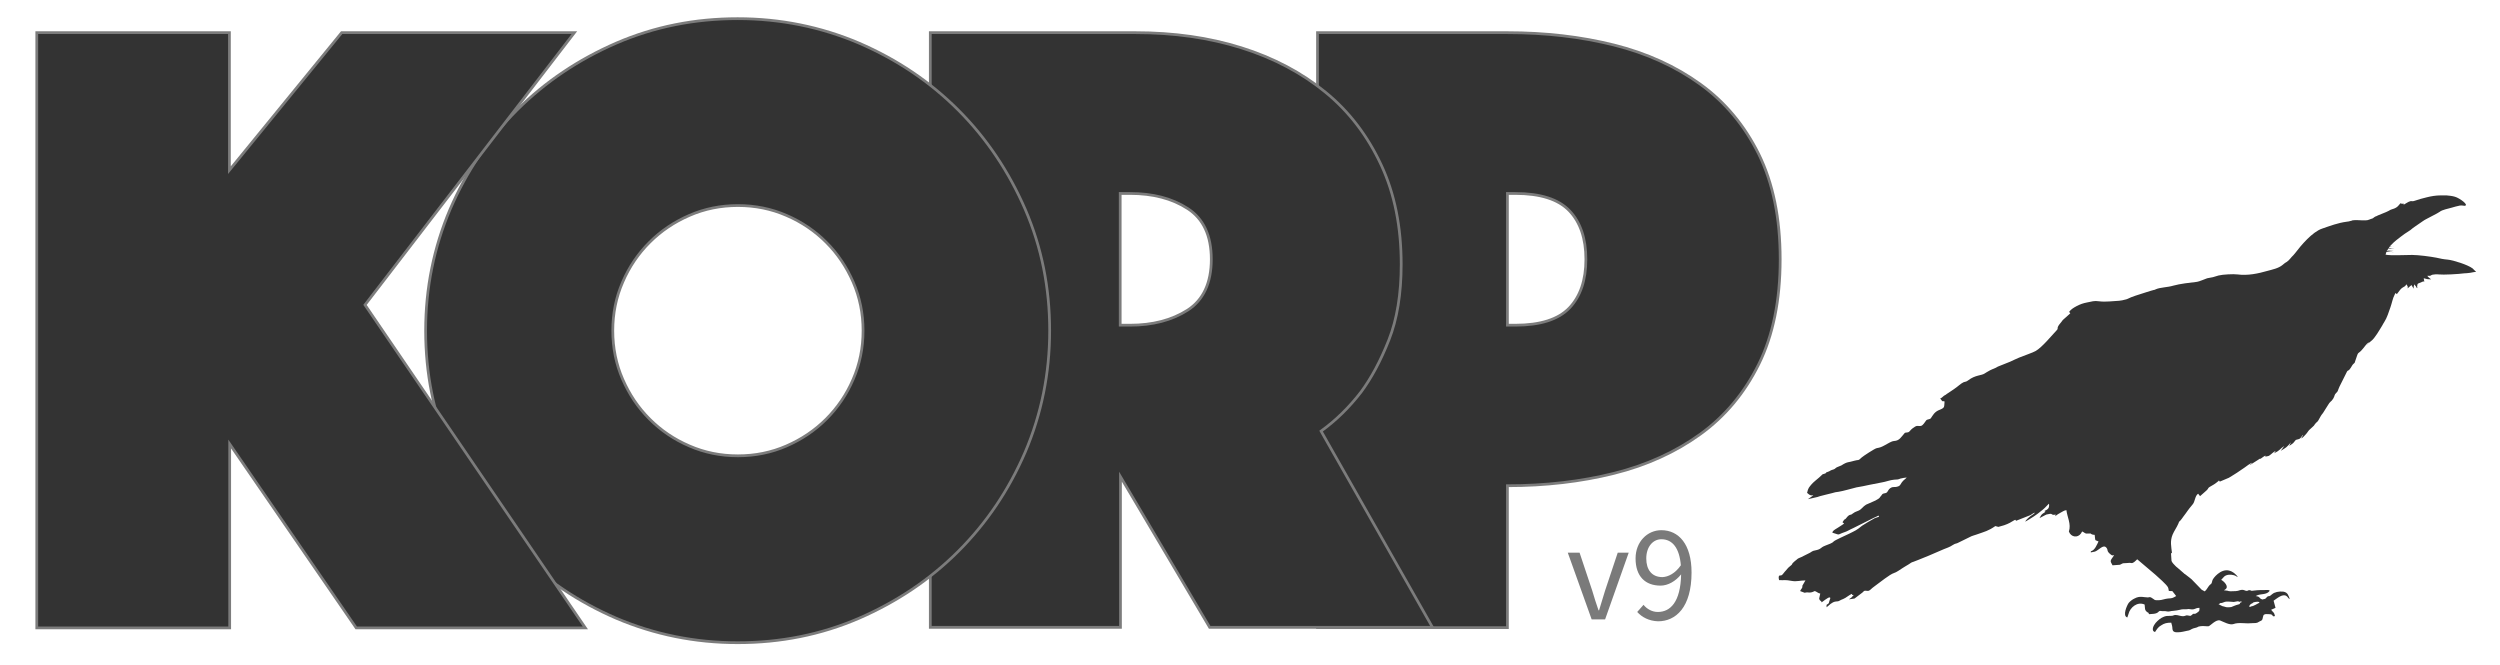
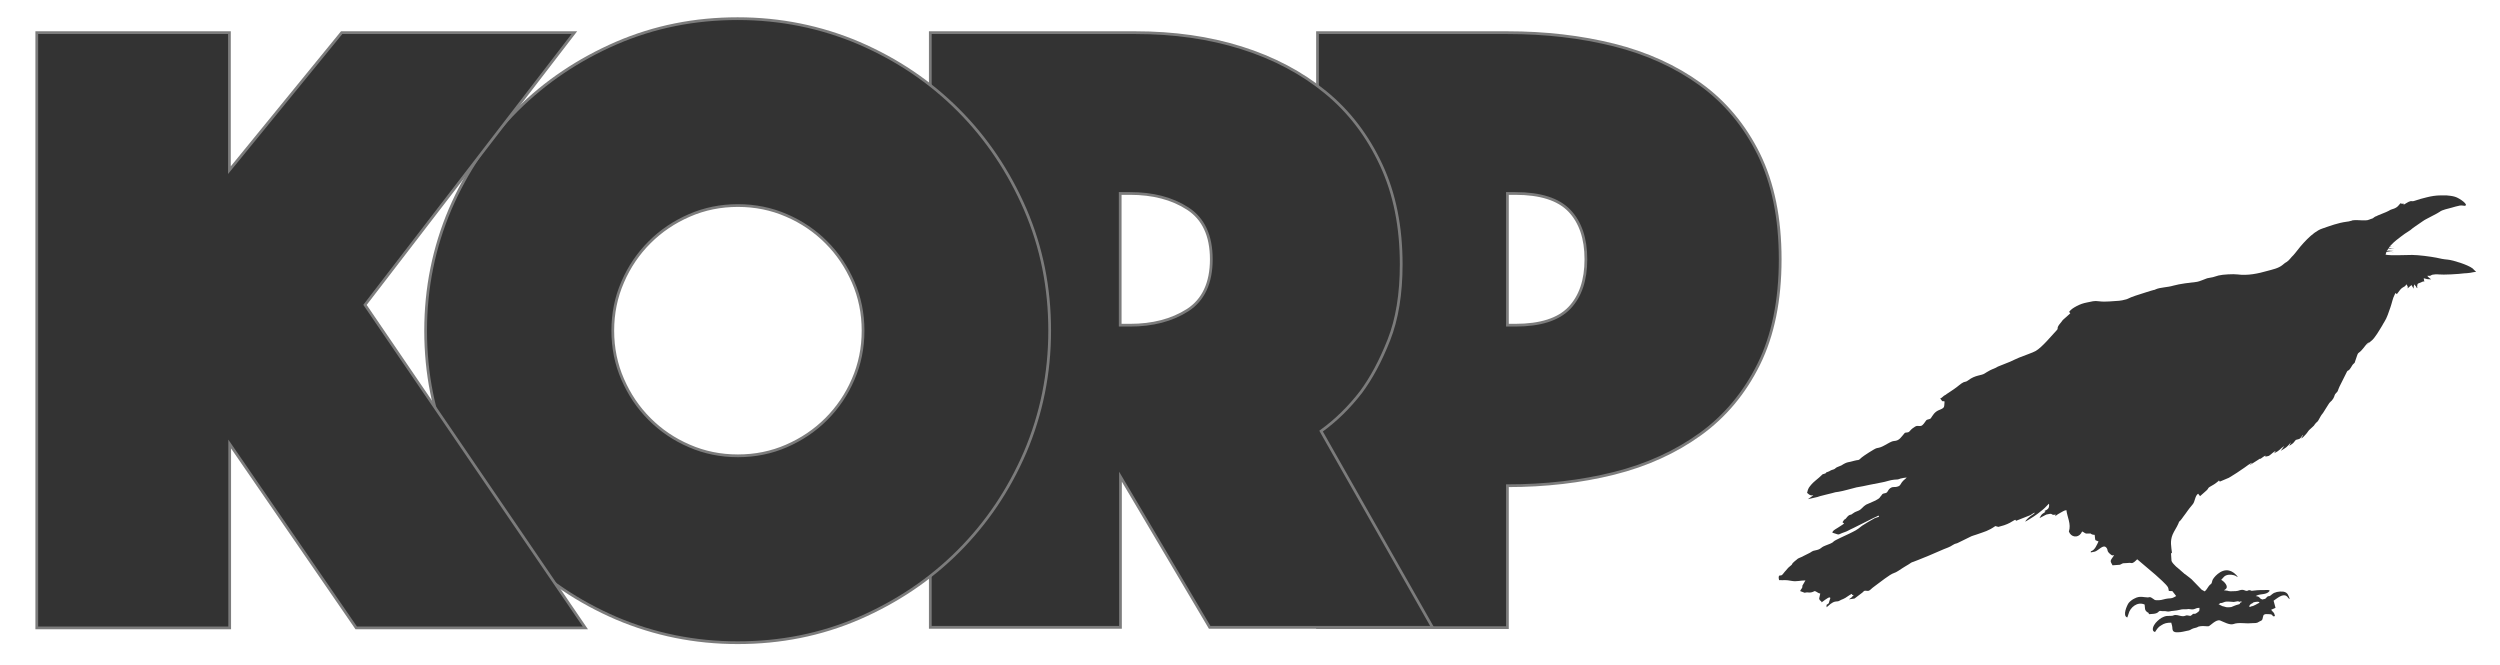
- <svg xmlns="http://www.w3.org/2000/svg" version="1.0" x="0px" y="0px" viewBox="0 0 911 242.3" style="enable-background:new 0 0 911 242.3;" xml:space="preserve">
+ <svg xmlns="http://www.w3.org/2000/svg" version="1.0" id="Layer_1" x="0px" y="0px" viewBox="0 0 911 242.3" style="enable-background:new 0 0 911 242.3;" xml:space="preserve">
  <style type="text/css">
	.st0{fill:#333333;stroke:#7C7C7C;}
- 	.st1{fill:none;}
- 	.st2{fill:#7A7A7A;}
- 	.st3{fill-rule:evenodd;clip-rule:evenodd;fill:#333333;}
+ 	.st1{fill-rule:evenodd;clip-rule:evenodd;fill:#333333;}
</style>
  <g id="Lager_1">
    <g>
      <path class="st0" d="M648.7,94.5c0,14.9-2.6,27.7-7.8,38.2s-12.3,19-21.3,25.5s-19.5,11.3-31.5,14.3s-25,4.5-38.8,4.5v51.7h-69.2    V11.9h69.2c13.9,0,26.8,1.5,38.8,4.5s22.5,7.8,31.5,14.3s16.1,15,21.3,25.5C646.1,66.8,648.7,79.5,648.7,94.5z M549.3,118.5h2.9    c9.1,0,15.7-2.1,19.7-6.3c4-4.2,6-10.1,6-17.7s-2-13.5-6-17.7s-10.6-6.3-19.7-6.3h-2.9V118.5z" />
      <path class="st0" d="M339,11.9h74.8c13.9,0,26.7,1.8,38.5,5.5s22,9.1,30.7,16.2s15.4,16,20.3,26.5s7.3,22.6,7.3,36.2    c0,10.8-1.5,20-4.5,27.6s-6.4,13.9-10.1,18.9c-4.3,5.6-9.2,10.4-14.6,14.3l40.6,71.5h-81.2l-32.5-54.9v54.9H339V11.9z     M408.2,118.5h3.6c8.2,0,15.2-1.8,21-5.5c5.7-3.7,8.6-9.9,8.6-18.5c0-8.7-2.9-14.8-8.6-18.5s-12.7-5.5-21-5.5h-3.6V118.5z" />
      <path class="st0" d="M155.1,120.5c0-15.6,3-30.3,8.9-44.2c6-13.9,14.1-25.9,24.4-36.2c10.3-10.3,22.4-18.4,36.2-24.4    c13.9-6,28.6-8.9,44.2-8.9s30.3,3,44.2,8.9c13.9,6,25.9,14.1,36.2,24.4c10.3,10.3,18.4,22.4,24.4,36.2c6,13.9,8.9,28.6,8.9,44.2    s-3,30.3-8.9,44.2c-6,13.9-14.1,25.9-24.4,36.2s-22.4,18.4-36.2,24.4c-13.9,6-28.6,8.9-44.2,8.9s-30.3-3-44.2-8.9    c-13.9-6-25.9-14.1-36.2-24.4c-10.3-10.3-18.4-22.4-24.4-36.2C158,150.8,155.1,136.1,155.1,120.5z M223.3,120.5    c0,6.3,1.2,12.2,3.6,17.7c2.4,5.5,5.6,10.3,9.8,14.5c4.1,4.1,8.9,7.4,14.5,9.8c5.5,2.4,11.4,3.6,17.7,3.6c6.3,0,12.2-1.2,17.7-3.6    c5.5-2.4,10.3-5.6,14.5-9.8c4.1-4.1,7.4-8.9,9.8-14.5c2.4-5.5,3.6-11.4,3.6-17.7c0-6.3-1.2-12.2-3.6-17.7s-5.6-10.3-9.8-14.5    c-4.1-4.1-8.9-7.4-14.5-9.8c-5.5-2.4-11.4-3.6-17.7-3.6c-6.3,0-12.2,1.2-17.7,3.6c-5.5,2.4-10.3,5.6-14.5,9.8    c-4.1,4.1-7.4,8.9-9.8,14.5C224.5,108.3,223.3,114.2,223.3,120.5z" />
      <path class="st0" d="M13.4,11.9h70.2V62l40.9-50.1h84.8L133,111.1l80.3,117.7h-83.5l-46.1-67v67H13.4V11.9z" />
    </g>
+   </g>
+   <g id="Layer_2_1_">
    <g>
-       <rect x="570.7" y="190.1" class="st1" width="82.6" height="38.5" />
-       <path class="st2" d="M571.3,201.4h4.3l4.6,13.8c0.7,2.4,1.5,4.9,2.3,7.2h0.2c0.7-2.3,1.5-4.8,2.2-7.2l4.6-13.8h4l-8.6,24.3H580    L571.3,201.4z" />
-       <path class="st2" d="M596.6,223l2.3-2.6c1.3,1.6,3.2,2.6,5.2,2.6c4.5,0,8.3-3.5,8.5-13.7c-2,2.5-4.8,4.1-7.5,4.1    c-5.5,0-9.1-3.3-9.1-9.9c0-6.1,4.3-10.3,9.4-10.3c6.3,0,11,5.1,11,15.4c0,12.8-5.8,17.8-12.2,17.8    C600.9,226.3,598.3,224.9,596.6,223z M612.5,206c-0.5-6.2-3-9.5-7.1-9.5c-3.1,0-5.5,2.8-5.5,7c0,4.1,2,6.8,5.9,6.8    C607.9,210.2,610.4,209,612.5,206z" />
-     </g>
-   </g>
-   <g id="Layer_2">
-     <g>
-       <path class="st3" d="M863.2,124.7c-0.9,0.6-1.4,1.5-2.1,2.3c-2.1,2.6-1.5,0.4-2.7,4.1c-0.5,1.5-0.2,0.9-0.8,1.5    c-0.7,0.6-1.1,2.2-2.1,2.5c-0.3,0.3-0.2,0.2-0.4,0.6l-2.6,5.2c-0.6,1.3-0.5,1.7-1.1,2.2c-0.9,0.8-0.5,1.1-1.2,2.2    c-0.9,1.4-1,0.7-2,2.5l-1.7,2.7c-0.8,0.9-1.1,1.7-1.7,2.7c-0.5,0.8-0.7,0.6-1.1,1.2c-0.2,0.2-0.3,0.4-0.5,0.7l-1.4,1.3    c-0.5,0.3-1,1.3-1.5,1.8c-0.4,0.5-1.2,1.3-1.7,1.6c0.2-0.7,0.5-0.8,0.7-1.4c-0.7,0.5-0.7,1.3-1.6,1.6l-1.1,0.3    c-0.3,0.3-0.7,0.9-1,1.2l-1.4,1l0.6-1.3c-1.7,2-1.5,1.7-3.7,3.1l1.3-1.8c-1.7,1.1-1.3,1.5-3.8,2.7c0.3-0.4,0.4-0.3,0.6-0.9    c-0.7,0.4-1,0.7-1.6,1.2c-1,0.8-0.7,0.6-2.1,0.9V166c-0.6,0.3-0.9,0.6-1.5,1c-1.1,0.7,0.2-0.4-1.2,0.6l-3,1.9    c0.4-0.6,0.5-0.3,0.9-0.9c-0.6,0.2-2.2,1.3-2.8,1.8c-1,0.6-1.8,1.3-2.8,1.9c-1,0.6-2,1.3-2.9,1.8l-3.3,1.4l-0.3-0.4    c0,0-0.1,0-0.1,0.1c0,0-0.1,0-0.1,0.1c-0.5,0.4-1.1,0.9-1.6,1.2c-3.4,1.9-1,0.8-3.4,2.8l-1.7,1.5l-0.7-0.9c-1.2,0.8-1.1,2.9-2,3.9    c-2.1,2.5-1.8,2.4-3.5,4.6c-0.3,0.4-0.6,0.9-0.9,1.2c-0.6,0.7-0.4,0.1-0.8,1.2c-0.6,1.4-1.5,2.6-2.1,4c-1,2.4-0.5,4.4-0.2,6.9    l-0.4-0.3c0,0.4,0.2,2.8,0.2,3c0.2,0.6,1,1.4,1.4,1.8c0.3,0.3,0.4,0.4,0.8,0.7l2.3,2c0.1,0.1,0.1,0.1,0.2,0.2l0.2,0.1    c0.7,0.6,2.5,1.8,3,2.5c0,0,0,0.1,0.1,0.1l3,3.1l1.1,0.6c0.7-0.5,1.2-1.7,1.8-2.3c1-0.8,0.6-0.5,1-1.7c0.2-0.8,3-4.3,6-3.6    c1.6,0.4,2.3,1.2,3.3,2.3c-0.8-0.1-0.6-0.4-1.5-0.6c-1.1-0.3-2.6-0.3-3.5,0.5l-1.1,1.2c1,0.5,2.9,2.4,1.6,3.4l-0.6,0.4    c2.8,0.2,0.5,0.5,4.3,0.3c0.9-0.1,0.8-0.1,1.4-0.3c1.6-0.5,1.9,0.3,2.7,0.2c0.5,0,0.4-0.4,1.2-0.2c0.7,0.2,0.1,0.3,1.4,0.1    c1.5-0.2,3.1-0.2,4.7-0.2c0.6,0,1.2,0,0.8,0.5c-1,1.2-3,0.9-4.3,1.4l-0.6,0.3c0.2,0.1,0.7,0.1,0.9,0.2c0.6,0.3,0.7,0.9,1.4,1    c0.3,0.1,0.1,0.1,0.3,0l0.5-0.1c0.9-0.2,0.7-0.8,1.4-1c0.6-0.3,0.1,0.4,1.5-0.8c0.8-0.7,2.4-1.1,4.1-0.9c1.6,0.3,1.8,1.4,2.3,2.7    c-0.6-0.2-0.7-0.8-1.2-1.1c-1.4-1-3.5,0.9-4.7,1.7l0.7,2.6l-1.6,0.7c0.8,1.1,1.1,0.8,1.4,2.3c-1.5,0.4-0.1-0.7-2.3-0.7    c-0.4,0-1.2-0.1-1.5,0.1c-0.8,0.2-0.4,1.7-1.1,2.2l-0.8,0.4c-1,0.7-1.3,0.5-3.1,0.6c-1.9,0.2-4.5-0.4-6.3,0.3    c-1.4,0.5-3.6-0.8-4.9-1.3c-1.5-0.5-3.6,2-4.2,2.1c-0.7,0.1-1.9-0.2-3,0c-0.6,0.1-0.7,0.1-1.2,0.4c-0.4,0.2-0.9,0.2-1.4,0.4    c-1.1,0.4-0.9,0.7-2.4,0.9c-0.6,0.1-1.9,0.5-3.1,0.5h-0.6c-0.7,0-1.3-0.3-1.4-0.9c-0.2-0.9,0.1-0.6-0.5-2.6c-1.6,0-2.5,0.2-3.7,1    c-1.1,0.6-1.6,1.5-2.2,2.4c-1.6-0.4-0.5-2.5,0.2-3.3c0.9-1,1.8-1.8,3.1-2.3c1-0.4,1.8-0.2,2.8-0.3c0.6,0,0.6-0.3,1.4-0.3    c1,0,2,0.6,3.1,0.4c0.6-0.1,0.7-0.4,1.5-0.2c0.7,0.1,0.7,0.3,1.3-0.2c0.8-0.8,0.4-0.2,1.4-0.5c0.1,0,0.9-0.6,1-0.7    c0.5-0.4,0.3-0.5,0.4-1.4c-1.8,0-1.5,0.8-3.4,0.5c-0.7-0.1-0.4-0.1-1.2,0c-1.1,0.1-1.5-0.1-2.5,0.2c-0.7,0.2-1.7,0.3-2.5,0.4    c-0.9,0-1.5,0.4-2.3,0.2c-0.4-0.1-0.5-0.1-1-0.1c-1.2,0.1-1.5-0.4-2.1,0.3c-0.8,0.8-2.3,0.7-3.4,0.8c-0.4-0.8,0.1-0.3-0.6-0.7    c-1.1-0.8-0.8-1.4-1-2.8c-2.6-1.2-5.3,1-5.9,3.5l-0.4,1.2c-1.9-0.5-0.1-4.5,0.5-5.3c0.5-0.6,1.4-1.3,2.1-1.6    c2-1.1,3.4-0.4,4.8-0.4c0.7,0,0.7-0.3,1.4,0.1c1.4,0.8,0.7,1,2.9,0.9c0.8,0,2-0.5,3.1-0.6c1.6-0.1,1.6-0.1,3-0.9l-1.4-1.8    c-2,0-1-0.1-1.6-1.4c-0.5-1-3.6-3.7-4.6-4.6l-6.6-5.6c-0.5,0.4-0.9,1-1.6,1.3c-0.5,0.2-0.6,0-1.1,0c-0.7,0-0.7,0.1-1.4,0.1    c-1.6,0-1.2,0.2-2.2,0.6l-2.7,0.2c-1-1.8-0.9-1.5,0.6-3.7c-0.6,0.1-0.7,0.2-1.2-0.2c-1.8-1.4-0.8-1.6-1.7-2.6    c-1.1-1.2-2.7,1-4.1,1.5l-1.5,0.3v-0.4c1.5-0.4,2.2-2.4,2.8-3.6c-1.4-0.7-1.1,0.2-1.4-2.4c-1,0-1.4-0.4-1.5-0.5    c-1.5,0-1.6,0.2-2.3-0.3c-1-0.7-0.7-0.4-1.2,0.3c-1.2,1.7-3.6,1.4-4.4-0.7c0.9-2.8-0.6-5.2-0.9-7.8c-0.9,0.1-1.3,0.5-2.1,0.9    c-0.7,0.4-1.4,0.8-2,1.3l0.2-0.6c-1.8,0.4-1-0.5-2.4-0.2l-0.5,0.1c-0.3,0-0.5,0.1-0.9,0.3l-2.1,1.1c0.4-0.6,0.4-0.9,0.9-1.4    c0.4-0.4,1-0.6,1.3-1h-0.3v-0.3c0.5-0.1,1.2-0.6,1.4-1c0.1-0.2,0.2-0.6,0.2-1c-0.1-0.8,0.2-0.8-1.6,1c-0.4,0.4-0.8,0.7-1.3,1.1    c-1.5,1.3-4,2.9-5.8,3.9c0.2-0.7,1.9-2.1,2.6-2.5c0.4-0.3,0.7-0.4,0.9-0.8c-0.5,0.1-1.1,0.6-1.6,0.9l-5.3,2.1    c-0.1-1.1-1,0.5-4.3,1.6l-2.1,0.6l-1.1-0.3c-2.6,1.8-3.8,2-6.9,3.1c-0.8,0.3-1.1,0.3-1.8,0.6l-5.1,2.5c-1,0.4-0.5,0-1.7,0.7    c-0.7,0.4-0.9,0.6-1.7,0.9c-1.7,0.6-5.1,2.2-7.1,3c-1.2,0.5-2.4,1-3.7,1.5c-0.6,0.2-1.2,0.5-1.8,0.7c-1,0.3-0.9,0.4-1.7,0.9    l-1.5,0.9c-0.3,0.2-0.5,0.3-0.8,0.5c-0.8,0.5-2.3,1.6-3.1,1.8c-1.6,0.5-5.1,3.4-6.8,4.6c-1.8,1.2-2,2.1-3.1,1.9    c-1-0.1-0.9-0.1-1.6,0.6l-2.9,2.2l-2,0.3c0.3-0.4,0.5-0.3,0.9-0.7l0.8-0.9c-0.8,0-0.5,0.2-0.6-0.4c-1,0.3-2.2,1.5-3.3,1.9    c-0.6,0.2-0.7,0.3-1.3,0.6c-0.5,0.3-0.7,0.2-1.4,0.3c-1.4,0.2-2.4,1.4-3.3,2.1v-0.9c0.7-0.5,0.8-0.3,1-1.3c0.2-0.8,0.7-1.4,0-1.4    c-0.5,0-2.5,1.6-2.8,1.8c-0.2-0.9-0.6-0.2-0.9-1.4l0.4-1.8c-0.9-0.2-1-0.5-1.7-0.8c-0.4-0.2-0.3-0.1-0.8,0.1    c-0.3,0.1-0.7,0.3-1,0.3c-1.1,0.1-0.9-0.2-2.2,0.1l-1.6-0.6c0.1-0.5,0.3-0.5,0.5-0.9c0.4-0.6,0.2-0.4,0.3-1.1l1.1-1.9    c-1.8,0-3.2,0.5-4.9,0.2c-2.6-0.5-2.6-0.2-4.7-0.3c-0.5-2,0.4-1.7,0.7-1.7c0.6-0.2,0.6-0.5,1.4-1.4c0.8-0.8,1-1.3,1.8-1.9    c1.5-1.1,0.2-0.6,1.8-1.9c1.5-1.1,0.5-0.7,2.4-1.5l3-1.5c0.5-0.2,1-0.8,1.9-0.9c2.6-0.5,1.8-1,3.9-1.8c1.2-0.5,2.4-0.8,3-1.5    c0.5-0.5,4.6-2.3,5.6-2.8c2.2-1.1,2.8-1.3,4.7-2.9c0.4-0.3,3.9-2.4,4.7-2.8l1.5-0.5c-0.1-0.8-0.3-0.2-1.9,0.4l-7.4,3.7    c-1.4,0.6-2.2,1.2-3.2,1.5c-3,1-1.3,1.2-4.5,0.2c0.1-0.9,1.7-1.5,3.1-2.5l1.2-0.8l-0.6-0.5c1.2-1.8,0.4-0.5,1.2-1.3    c0.3-0.3,0.7-1,1.3-1.3c1.2-0.5-0.1,0.4,1.6-0.8c0.5-0.4,1.1-0.5,1.7-0.8c1.2-0.5,1.6-1.5,2.8-2.2l3.4-1.5c2-1.1,1.2-0.8,2.3-2    c0.6-0.7-0.5,0.4,0.1-0.2c0.7-0.7,1.3-0.2,1.9-0.9c0.4-0.5,0.5-1,1.1-1.4c1.2-0.8,1.4-0.1,3-0.7c0.4-0.2,0.4-0.2,0.7-0.6    c0.3-0.5,0.6-1,1-1.4c0.4-0.4,1.1-0.9,1.3-1.2c-0.4,0-2,0.3-2.3,0.4c-1,0.4-0.9,0.3-2.3,0.4c-1.4,0.1-3.1,0.8-4.5,1l-4.6,0.9    c-1.6,0.4-3,0.6-4.6,0.9c-1.6,0.4-5.1,1.4-6.5,1.6c-0.9,0.1-1.5,0.2-2.4,0.5c-1.4,0.4-3.1,0.7-4.4,1.1c-0.4,0.1-0.5,0.2-0.9,0.3    l-3.5,0.8l2-1.4c-1.3,0.1-1.3-0.1-2.3-0.9c0.4-1.8,0.7-2,1.7-3.2c0.4-0.5,2.1-1.9,2.7-2.4c0.4-0.3,1.1-1.1,1.3-1.2    c0.3-0.1,0.6-0.1,0.7-0.2c0.3-0.1,0.1,0,0.3-0.1c0.4-0.3,0-0.3,0.7-0.5c1-0.3,1-0.6,1.8-0.8c1.1-0.3,0.8-0.4,1.6-0.9    c0.6-0.3,1.1-0.4,1.7-0.7c2.3-1.5,2.5-1,4.7-1.7c1.6-0.5,1.3,0.2,2.7-1.2c0.4-0.4,4.8-3.3,5.5-3.4c1.2-0.2,1.7-0.4,2.8-1    c1.4-0.7,2.4-1.5,3.5-1.6c2-0.1,2.6-1.5,3.7-2.7c0.3-0.4,0.3-0.3,0.9-0.4c1.4-0.1,0.6-0.6,3-2.1c1-0.6,1.2-0.1,2.2-0.3    c0.8-0.2,1.4-1.4,1.9-2c0.4-0.5,1.3-0.3,1.7-0.8c0.7-1,1.3-2.4,3.3-3.1c1.9-0.8,1.5-1,1.7-3c-0.8-0.4-0.4,0.6-1.6-1.1    c0.3-0.1,0.5-0.2,0.7-0.4c0.3-0.2,0.4-0.4,0.7-0.6c0.3-0.2,0.4-0.2,0.7-0.4c0.4-0.3,0.3-0.3,0.7-0.5c1.1-0.7,3.3-2.2,4.2-3    c0.5-0.4,0.9-0.7,1.5-1c0.8-0.3,0.9-0.1,1.7-0.7c2.6-2,4.8-1.7,6-2.5c0.3-0.2,0.5-0.3,0.8-0.5c2-1.2,2.1-1,3.3-1.6    c0.4-0.2,0.3-0.2,0.7-0.4l4.5-1.8c1.1-0.5,2.1-1,3.3-1.5c1.4-0.6,5-1.8,6-2.4c2.3-1.3,5.9-5.7,7.7-7.6l0.3-0.4    c-0.2-1.1,1.2-2.2,1.9-3.3l2.7-2.4c-0.1-0.3-0.3-0.3-0.4-0.6c0.8-1,1.7-1.5,2.8-2.1c1.2-0.6,2.2-1,3.8-1.3    c1.6-0.3,2.5-0.7,4.4-0.4c2.2,0.3,5.1-0.1,7.2-0.2c1-0.1,1.3-0.2,2.1-0.4c0.4-0.1,0.6-0.1,1-0.3c0.8-0.4,1.8-0.8,2.7-1.1    c0.7-0.2,6.1-2,6.7-2.1c0.7-0.1,0.4-0.1,0.9-0.3c1.6-0.7,4.4-0.7,6.3-1.3c2.5-0.7,6.1-1.1,8.7-1.4c0.8-0.1,2.8-1,3.7-1.3    c0.7-0.2,1.4-0.2,2.1-0.4l2-0.6c1.5-0.4,5.6-0.6,6.9-0.4c3.8,0.5,7.5-0.3,11-1.3c1.8-0.5,3.9-0.9,5.4-2.1c0.5-0.4,0.9-0.8,1.5-1.1    c1.1-0.7,1.6-1.7,2.5-2.5c0.3-0.3,0.3-0.3,0.6-0.7c2.2-2.9,6.3-7.8,9.9-9c2.9-1,5.8-2.1,8.9-2.5c0.6-0.1,1-0.1,1.5-0.3    c0.1,0,0.5-0.1,0.6-0.2c1.2-0.2,2.6,0,3.8,0c1.9,0,1.6,0,3.2-0.6c0,0,0.1,0,0.1,0c0.6-0.2,0.7-0.5,1.3-0.8    c0.3-0.1,0.6-0.2,0.9-0.4c1.3-0.6,2.7-1,4-1.7c0.3-0.2,0.1-0.1,0.5-0.3c0.5-0.3,2.1-0.4,3.1-1.7c0.2-0.2,0.4-0.5,0.6-0.7    c0.1-0.1,0.2,0.1,0.4,0.1c0.2,0.1,0.5,0,0.8,0v0.4c0.8-0.4,1.6-1.1,2.5-1.3c0.9-0.1,0.4,0.2,1.4-0.1c1.5-0.5,3.1-1,4.5-1.3    c1.6-0.4,3.3-0.7,5.1-0.7h2.1c1.1,0.1,2.1,0.2,3.1,0.5c1.7,0.5,5.3,3.1,3.5,3.3c-0.4,0-0.9-0.2-1.7-0.1c-1,0.2-2.1,0.5-3.1,0.8    c-1.3,0.4-3.3,0.7-4.3,1.5c-0.8,0.6-4,2.1-5,2.7c-0.8,0.4-1.5,1-2.3,1.5c-1.1,0.8-2.3,1.5-3.3,2.4l-1.2,0.8    c-0.5,0.2-4.3,3.1-4.9,3.7c-0.8,0.8-1.1,1.1-1.4,1.4c0,0,0.1,0,0.2,0.1c0.4,0.2,0.9,0.2,1.4,0.2l0,0c-0.5,0-0.9,0-1.4-0.1    c-0.1,0-0.1,0-0.2-0.1c-0.1,0.1-0.3,0.3-0.4,0.5c0.6,0.2,1.5,0.3,2,0.3l0,0c-0.7,0-1.4,0.1-2.1-0.1c-0.1,0.2-0.3,0.4-0.4,0.6    c0.8,0.1,1.6,0.2,2.4,0.2l0,0c-0.8,0-1.7,0.1-2.5-0.1l-0.2,0.3l2.7,0.4c-1.2-0.1-1.1-0.1-2.8-0.1l0,0l-0.3,1    c1.8,0.4,7.3,0.1,9.7,0.1c2.2,0,6.8,0.6,8.8,1c1.3,0.3,2.7,0.6,4.1,0.7c2.1,0.2,7.4,1.9,9.1,3.2l1.3,1.3c-1.1,0-1.2,0.2-2.1,0.3    c-0.7,0.1-1.6,0.2-2.2,0.2c-2.2,0.3-7.6,0.6-9.4,0.4c-0.6-0.1-1.7,0-2.2,0.1c-0.9,0.2-0.1,0.5-1.9,0.4c0.4,0.6,0.9,0.9,1.4,1.3    c-1.1,0-1.7-0.1-2.7-0.4c0.1,0.3,0.1,0.8,0.2,1.1c0.2,0.4,0-0.1-0.5,0.1l-1.7,0.7c-0.3,0.1-0.4,0.7-0.4,1.2c0,0.3,0.1,0.4,0.2,0.5    c-0.8-0.2,0-0.1-1.2-1.3c-0.1-0.1-0.1-0.1-0.1,0.1c-0.1,0.5-0.3,1,0,1.4c-0.4-0.3-0.3-0.3-0.6-0.7l-0.3-0.6    c-0.5,0.2-1.3,1.2-1.6,1.2c0.2-0.1,0.2-0.4,0.2-0.6c-0.1-0.3-0.3-0.6-0.5-0.9c-0.3,0.4-0.4,0.7-0.9,0.9c-1.2,0.6-1.5,1.3-2.6,2.7    c-0.5-0.4-0.3-0.8-0.8,0.2c-0.7,1.3-1,3.1-1.5,4.5c-0.7,1.9-1.2,3.8-2.3,5.5c-0.3,0.4-0.4,0.7-0.7,1.2c-1,1.6-2.7,4.7-4.1,5.7    l-2.2,1.8C862.7,125.2,863,125.6,863.2,124.7L863.2,124.7z M816.8,219.4c-0.2,0.4-0.3-0.1-0.5,0.3c-0.1,0.1,0,0.4-0.4,0.5    c-1.3,0.3-2.2,0.8-2.8,1c-0.6,0.1-1.8,0.2-2.4-0.1c-0.1-0.1-0.5-0.1-0.8-0.2c-0.3-0.1-1-0.5-1.6-0.8c-0.1,0,0.4,0.1,0.4,0    c0.2-0.1,0.1-0.2,0.2-0.3c0.2-0.1,0.5,0,0.8-0.1c0,0,1-0.4,1.1-0.4c0.6-0.2,2.2,0,2.5,0c0.2,0,0.7,0.1,1,0c0.3,0,0.8-0.2,1.2-0.2    c0.2,0,0.5,0.2,0.6,0.2C816.8,219,816.9,219.2,816.8,219.4L816.8,219.4z M823.3,219.6c0.1-0.5-1.3-0.3-1.7-0.2    c-0.8,0.1-0.5,0.4-1.2,0.6c-0.3,0.1-1,0.9-0.7,1.1c0.3,0.2,0.5-0.2,1-0.2c0.3,0,2-0.9,2.3-1.1    C823.3,219.7,823.3,219.7,823.3,219.6L823.3,219.6z" />
+       <path class="st1" d="M863.2,124.7c-0.9,0.6-1.4,1.5-2.1,2.3c-2.1,2.6-1.5,0.4-2.7,4.1c-0.5,1.5-0.2,0.9-0.8,1.5    c-0.7,0.6-1.1,2.2-2.1,2.5c-0.3,0.3-0.2,0.2-0.4,0.6l-2.6,5.2c-0.6,1.3-0.5,1.7-1.1,2.2c-0.9,0.8-0.5,1.1-1.2,2.2    c-0.9,1.4-1,0.7-2,2.5l-1.7,2.7c-0.8,0.9-1.1,1.7-1.7,2.7c-0.5,0.8-0.7,0.6-1.1,1.2c-0.2,0.2-0.3,0.4-0.5,0.7l-1.4,1.3    c-0.5,0.3-1,1.3-1.5,1.8c-0.4,0.5-1.2,1.3-1.7,1.6c0.2-0.7,0.5-0.8,0.7-1.4c-0.7,0.5-0.7,1.3-1.6,1.6l-1.1,0.3    c-0.3,0.3-0.7,0.9-1,1.2l-1.4,1l0.6-1.3c-1.7,2-1.5,1.7-3.7,3.1l1.3-1.8c-1.7,1.1-1.3,1.5-3.8,2.7c0.3-0.4,0.4-0.3,0.6-0.9    c-0.7,0.4-1,0.7-1.6,1.2c-1,0.8-0.7,0.6-2.1,0.9V166c-0.6,0.3-0.9,0.6-1.5,1c-1.1,0.7,0.2-0.4-1.2,0.6l-3,1.9    c0.4-0.6,0.5-0.3,0.9-0.9c-0.6,0.2-2.2,1.3-2.8,1.8c-1,0.6-1.8,1.3-2.8,1.9c-1,0.6-2,1.3-2.9,1.8l-3.3,1.4l-0.3-0.4    c0,0-0.1,0-0.1,0.1c0,0-0.1,0-0.1,0.1c-0.5,0.4-1.1,0.9-1.6,1.2c-3.4,1.9-1,0.8-3.4,2.8l-1.7,1.5l-0.7-0.9c-1.2,0.8-1.1,2.9-2,3.9    c-2.1,2.5-1.8,2.4-3.5,4.6c-0.3,0.4-0.6,0.9-0.9,1.2c-0.6,0.7-0.4,0.1-0.8,1.2c-0.6,1.4-1.5,2.6-2.1,4c-1,2.4-0.5,4.4-0.2,6.9    l-0.4-0.3c0,0.4,0.2,2.8,0.2,3c0.2,0.6,1,1.4,1.4,1.8c0.3,0.3,0.4,0.4,0.8,0.7l2.3,2c0.1,0.1,0.1,0.1,0.2,0.2l0.2,0.1    c0.7,0.6,2.5,1.8,3,2.5c0,0,0,0.1,0.1,0.1l3,3.1l1.1,0.6c0.7-0.5,1.2-1.7,1.8-2.3c1-0.8,0.6-0.5,1-1.7c0.2-0.8,3-4.3,6-3.6    c1.6,0.4,2.3,1.2,3.3,2.3c-0.8-0.1-0.6-0.4-1.5-0.6c-1.1-0.3-2.6-0.3-3.5,0.5l-1.1,1.2c1,0.5,2.9,2.4,1.6,3.4l-0.6,0.4    c2.8,0.2,0.5,0.5,4.3,0.3c0.9-0.1,0.8-0.1,1.4-0.3c1.6-0.5,1.9,0.3,2.7,0.2c0.5,0,0.4-0.4,1.2-0.2c0.7,0.2,0.1,0.3,1.4,0.1    c1.5-0.2,3.1-0.2,4.7-0.2c0.6,0,1.2,0,0.8,0.5c-1,1.2-3,0.9-4.3,1.4l-0.6,0.3c0.2,0.1,0.7,0.1,0.9,0.2c0.6,0.3,0.7,0.9,1.4,1    c0.3,0.1,0.1,0.1,0.3,0l0.5-0.1c0.9-0.2,0.7-0.8,1.4-1c0.6-0.3,0.1,0.4,1.5-0.8c0.8-0.7,2.4-1.1,4.1-0.9c1.6,0.3,1.8,1.4,2.3,2.7    c-0.6-0.2-0.7-0.8-1.2-1.1c-1.4-1-3.5,0.9-4.7,1.7l0.7,2.6l-1.6,0.7c0.8,1.1,1.1,0.8,1.4,2.3c-1.5,0.4-0.1-0.7-2.3-0.7    c-0.4,0-1.2-0.1-1.5,0.1c-0.8,0.2-0.4,1.7-1.1,2.2l-0.8,0.4c-1,0.7-1.3,0.5-3.1,0.6c-1.9,0.2-4.5-0.4-6.3,0.3    c-1.4,0.5-3.6-0.8-4.9-1.3c-1.5-0.5-3.6,2-4.2,2.1c-0.7,0.1-1.9-0.2-3,0c-0.6,0.1-0.7,0.1-1.2,0.4c-0.4,0.2-0.9,0.2-1.4,0.4    c-1.1,0.4-0.9,0.7-2.4,0.9c-0.6,0.1-1.9,0.5-3.1,0.5h-0.6c-0.7,0-1.3-0.3-1.4-0.9c-0.2-0.9,0.1-0.6-0.5-2.6c-1.6,0-2.5,0.2-3.7,1    c-1.1,0.6-1.6,1.5-2.2,2.4c-1.6-0.4-0.5-2.5,0.2-3.3c0.9-1,1.8-1.8,3.1-2.3c1-0.4,1.8-0.2,2.8-0.3c0.6,0,0.6-0.3,1.4-0.3    c1,0,2,0.6,3.1,0.4c0.6-0.1,0.7-0.4,1.5-0.2c0.7,0.1,0.7,0.3,1.3-0.2c0.8-0.8,0.4-0.2,1.4-0.5c0.1,0,0.9-0.6,1-0.7    c0.5-0.4,0.3-0.5,0.4-1.4c-1.8,0-1.5,0.8-3.4,0.5c-0.7-0.1-0.4-0.1-1.2,0c-1.1,0.1-1.5-0.1-2.5,0.2c-0.7,0.2-1.7,0.3-2.5,0.4    c-0.9,0-1.5,0.4-2.3,0.2c-0.4-0.1-0.5-0.1-1-0.1c-1.2,0.1-1.5-0.4-2.1,0.3c-0.8,0.8-2.3,0.7-3.4,0.8c-0.4-0.8,0.1-0.3-0.6-0.7    c-1.1-0.8-0.8-1.4-1-2.8c-2.6-1.2-5.3,1-5.9,3.5l-0.4,1.2c-1.9-0.5-0.1-4.5,0.5-5.3c0.5-0.6,1.4-1.3,2.1-1.6    c2-1.1,3.4-0.4,4.8-0.4c0.7,0,0.7-0.3,1.4,0.1c1.4,0.8,0.7,1,2.9,0.9c0.8,0,2-0.5,3.1-0.6c1.6-0.1,1.6-0.1,3-0.9l-1.4-1.8    c-2,0-1-0.1-1.6-1.4c-0.5-1-3.6-3.7-4.6-4.6l-6.6-5.6c-0.5,0.4-0.9,1-1.6,1.3c-0.5,0.2-0.6,0-1.1,0c-0.7,0-0.7,0.1-1.4,0.1    c-1.6,0-1.2,0.2-2.2,0.6l-2.7,0.2c-1-1.8-0.9-1.5,0.6-3.7c-0.6,0.1-0.7,0.2-1.2-0.2c-1.8-1.4-0.8-1.6-1.7-2.6    c-1.1-1.2-2.7,1-4.1,1.5l-1.5,0.3v-0.4c1.5-0.4,2.2-2.4,2.8-3.6c-1.4-0.7-1.1,0.2-1.4-2.4c-1,0-1.4-0.4-1.5-0.5    c-1.5,0-1.6,0.2-2.3-0.3c-1-0.7-0.7-0.4-1.2,0.3c-1.2,1.7-3.6,1.4-4.4-0.7c0.9-2.8-0.6-5.2-0.9-7.8c-0.9,0.1-1.3,0.5-2.1,0.9    c-0.7,0.4-1.4,0.8-2,1.3l0.2-0.6c-1.8,0.4-1-0.5-2.4-0.2l-0.5,0.1c-0.3,0-0.5,0.1-0.9,0.3l-2.1,1.1c0.4-0.6,0.4-0.9,0.9-1.4    c0.4-0.4,1-0.6,1.3-1h-0.3v-0.3c0.5-0.1,1.2-0.6,1.4-1c0.1-0.2,0.2-0.6,0.2-1c-0.1-0.8,0.2-0.8-1.6,1c-0.4,0.4-0.8,0.7-1.3,1.1    c-1.5,1.3-4,2.9-5.8,3.9c0.2-0.7,1.9-2.1,2.6-2.5c0.4-0.3,0.7-0.4,0.9-0.8c-0.5,0.1-1.1,0.6-1.6,0.9l-5.3,2.1    c-0.1-1.1-1,0.5-4.3,1.6l-2.1,0.6l-1.1-0.3c-2.6,1.8-3.8,2-6.9,3.1c-0.8,0.3-1.1,0.3-1.8,0.6l-5.1,2.5c-1,0.4-0.5,0-1.7,0.7    c-0.7,0.4-0.9,0.6-1.7,0.9c-1.7,0.6-5.1,2.2-7.1,3c-1.2,0.5-2.4,1-3.7,1.5c-0.6,0.2-1.2,0.5-1.8,0.7c-1,0.3-0.9,0.4-1.7,0.9    l-1.5,0.9c-0.3,0.2-0.5,0.3-0.8,0.5c-0.8,0.5-2.3,1.6-3.1,1.8c-1.6,0.5-5.1,3.4-6.8,4.6c-1.8,1.2-2,2.1-3.1,1.9    c-1-0.1-0.9-0.1-1.6,0.6l-2.9,2.2l-2,0.3c0.3-0.4,0.5-0.3,0.9-0.7l0.8-0.9c-0.8,0-0.5,0.2-0.6-0.4c-1,0.3-2.2,1.5-3.3,1.9    c-0.6,0.2-0.7,0.3-1.3,0.6c-0.5,0.3-0.7,0.2-1.4,0.3c-1.4,0.2-2.4,1.4-3.3,2.1v-0.9c0.7-0.5,0.8-0.3,1-1.3c0.2-0.8,0.7-1.4,0-1.4    c-0.5,0-2.5,1.6-2.8,1.8c-0.2-0.9-0.6-0.2-0.9-1.4l0.4-1.8c-0.9-0.2-1-0.5-1.7-0.8c-0.4-0.2-0.3-0.1-0.8,0.1    c-0.3,0.1-0.7,0.3-1,0.3c-1.1,0.1-0.9-0.2-2.2,0.1l-1.6-0.6c0.1-0.5,0.3-0.5,0.5-0.9c0.4-0.6,0.2-0.4,0.3-1.1l1.1-1.9    c-1.8,0-3.2,0.5-4.9,0.2c-2.6-0.5-2.6-0.2-4.7-0.3c-0.5-2,0.4-1.7,0.7-1.7c0.6-0.2,0.6-0.5,1.4-1.4c0.8-0.8,1-1.3,1.8-1.9    c1.5-1.1,0.2-0.6,1.8-1.9c1.5-1.1,0.5-0.7,2.4-1.5l3-1.5c0.5-0.2,1-0.8,1.9-0.9c2.6-0.5,1.8-1,3.9-1.8c1.2-0.5,2.4-0.8,3-1.5    c0.5-0.5,4.6-2.3,5.6-2.8c2.2-1.1,2.8-1.3,4.7-2.9c0.4-0.3,3.9-2.4,4.7-2.8l1.5-0.5c-0.1-0.8-0.3-0.2-1.9,0.4l-7.4,3.7    c-1.4,0.6-2.2,1.2-3.2,1.5c-3,1-1.3,1.2-4.5,0.2c0.1-0.9,1.7-1.5,3.1-2.5l1.2-0.8l-0.6-0.5c1.2-1.8,0.4-0.5,1.2-1.3    c0.3-0.3,0.7-1,1.3-1.3c1.2-0.5-0.1,0.4,1.6-0.8c0.5-0.4,1.1-0.5,1.7-0.8c1.2-0.5,1.6-1.5,2.8-2.2l3.4-1.5c2-1.1,1.2-0.8,2.3-2    c0.6-0.7-0.5,0.4,0.1-0.2c0.7-0.7,1.3-0.2,1.9-0.9c0.4-0.5,0.5-1,1.1-1.4c1.2-0.8,1.4-0.1,3-0.7c0.4-0.2,0.4-0.2,0.7-0.6    c0.3-0.5,0.6-1,1-1.4s1.1-0.9,1.3-1.2c-0.4,0-2,0.3-2.3,0.4c-1,0.4-0.9,0.3-2.3,0.4c-1.4,0.1-3.1,0.8-4.5,1l-4.6,0.9    c-1.6,0.4-3,0.6-4.6,0.9c-1.6,0.4-5.1,1.4-6.5,1.6c-0.9,0.1-1.5,0.2-2.4,0.5c-1.4,0.4-3.1,0.7-4.4,1.1c-0.4,0.1-0.5,0.2-0.9,0.3    l-3.5,0.8l2-1.4c-1.3,0.1-1.3-0.1-2.3-0.9c0.4-1.8,0.7-2,1.7-3.2c0.4-0.5,2.1-1.9,2.7-2.4c0.4-0.3,1.1-1.1,1.3-1.2    c0.3-0.1,0.6-0.1,0.7-0.2c0.3-0.1,0.1,0,0.3-0.1c0.4-0.3,0-0.3,0.7-0.5c1-0.3,1-0.6,1.8-0.8c1.1-0.3,0.8-0.4,1.6-0.9    c0.6-0.3,1.1-0.4,1.7-0.7c2.3-1.5,2.5-1,4.7-1.7c1.6-0.5,1.3,0.2,2.7-1.2c0.4-0.4,4.8-3.3,5.5-3.4c1.2-0.2,1.7-0.4,2.8-1    c1.4-0.7,2.4-1.5,3.5-1.6c2-0.1,2.6-1.5,3.7-2.7c0.3-0.4,0.3-0.3,0.9-0.4c1.4-0.1,0.6-0.6,3-2.1c1-0.6,1.2-0.1,2.2-0.3    c0.8-0.2,1.4-1.4,1.9-2c0.4-0.5,1.3-0.3,1.7-0.8c0.7-1,1.3-2.4,3.3-3.1c1.9-0.8,1.5-1,1.7-3c-0.8-0.4-0.4,0.6-1.6-1.1    c0.3-0.1,0.5-0.2,0.7-0.4c0.3-0.2,0.4-0.4,0.7-0.6c0.3-0.2,0.4-0.2,0.7-0.4c0.4-0.3,0.3-0.3,0.7-0.5c1.1-0.7,3.3-2.2,4.2-3    c0.5-0.4,0.9-0.7,1.5-1c0.8-0.3,0.9-0.1,1.7-0.7c2.6-2,4.8-1.7,6-2.5c0.3-0.2,0.5-0.3,0.8-0.5c2-1.2,2.1-1,3.3-1.6    c0.4-0.2,0.3-0.2,0.7-0.4l4.5-1.8c1.1-0.5,2.1-1,3.3-1.5c1.4-0.6,5-1.8,6-2.4c2.3-1.3,5.9-5.7,7.7-7.6l0.3-0.4    c-0.2-1.1,1.2-2.2,1.9-3.3l2.7-2.4c-0.1-0.3-0.3-0.3-0.4-0.6c0.8-1,1.7-1.5,2.8-2.1c1.2-0.6,2.2-1,3.8-1.3s2.5-0.7,4.4-0.4    c2.2,0.3,5.1-0.1,7.2-0.2c1-0.1,1.3-0.2,2.1-0.4c0.4-0.1,0.6-0.1,1-0.3c0.8-0.4,1.8-0.8,2.7-1.1c0.7-0.2,6.1-2,6.7-2.1    c0.7-0.1,0.4-0.1,0.9-0.3c1.6-0.7,4.4-0.7,6.3-1.3c2.5-0.7,6.1-1.1,8.7-1.4c0.8-0.1,2.8-1,3.7-1.3c0.7-0.2,1.4-0.2,2.1-0.4l2-0.6    c1.5-0.4,5.6-0.6,6.9-0.4c3.8,0.5,7.5-0.3,11-1.3c1.8-0.5,3.9-0.9,5.4-2.1c0.5-0.4,0.9-0.8,1.5-1.1c1.1-0.7,1.6-1.7,2.5-2.5    c0.3-0.3,0.3-0.3,0.6-0.7c2.2-2.9,6.3-7.8,9.9-9c2.9-1,5.8-2.1,8.9-2.5c0.6-0.1,1-0.1,1.5-0.3c0.1,0,0.5-0.1,0.6-0.2    c1.2-0.2,2.6,0,3.8,0c1.9,0,1.6,0,3.2-0.6h0.1c0.6-0.2,0.7-0.5,1.3-0.8c0.3-0.1,0.6-0.2,0.9-0.4c1.3-0.6,2.7-1,4-1.7    c0.3-0.2,0.1-0.1,0.5-0.3c0.5-0.3,2.1-0.4,3.1-1.7c0.2-0.2,0.4-0.5,0.6-0.7c0.1-0.1,0.2,0.1,0.4,0.1c0.2,0.1,0.5,0,0.8,0v0.4    c0.8-0.4,1.6-1.1,2.5-1.3c0.9-0.1,0.4,0.2,1.4-0.1c1.5-0.5,3.1-1,4.5-1.3c1.6-0.4,3.3-0.7,5.1-0.7h2.1c1.1,0.1,2.1,0.2,3.1,0.5    c1.7,0.5,5.3,3.1,3.5,3.3c-0.4,0-0.9-0.2-1.7-0.1c-1,0.2-2.1,0.5-3.1,0.8c-1.3,0.4-3.3,0.7-4.3,1.5c-0.8,0.6-4,2.1-5,2.7    c-0.8,0.4-1.5,1-2.3,1.5c-1.1,0.8-2.3,1.5-3.3,2.4l-1.2,0.8c-0.5,0.2-4.3,3.1-4.9,3.7c-0.8,0.8-1.1,1.1-1.4,1.4c0,0,0.1,0,0.2,0.1    c0.4,0.2,0.9,0.2,1.4,0.2l0,0c-0.5,0-0.9,0-1.4-0.1c-0.1,0-0.1,0-0.2-0.1c-0.1,0.1-0.3,0.3-0.4,0.5c0.6,0.2,1.5,0.3,2,0.3l0,0    c-0.7,0-1.4,0.1-2.1-0.1c-0.1,0.2-0.3,0.4-0.4,0.6c0.8,0.1,1.6,0.2,2.4,0.2l0,0c-0.8,0-1.7,0.1-2.5-0.1l-0.2,0.3l2.7,0.4    c-1.2-0.1-1.1-0.1-2.8-0.1l0,0l-0.3,1c1.8,0.4,7.3,0.1,9.7,0.1c2.2,0,6.8,0.6,8.8,1c1.3,0.3,2.7,0.6,4.1,0.7    c2.1,0.2,7.4,1.9,9.1,3.2l1.3,1.3c-1.1,0-1.2,0.2-2.1,0.3c-0.7,0.1-1.6,0.2-2.2,0.2c-2.2,0.3-7.6,0.6-9.4,0.4    c-0.6-0.1-1.7,0-2.2,0.1c-0.9,0.2-0.1,0.5-1.9,0.4c0.4,0.6,0.9,0.9,1.4,1.3c-1.1,0-1.7-0.1-2.7-0.4c0.1,0.3,0.1,0.8,0.2,1.1    c0.2,0.4,0-0.1-0.5,0.1l-1.7,0.7c-0.3,0.1-0.4,0.7-0.4,1.2c0,0.3,0.1,0.4,0.2,0.5c-0.8-0.2,0-0.1-1.2-1.3    c-0.1-0.1-0.1-0.1-0.1,0.1c-0.1,0.5-0.3,1,0,1.4c-0.4-0.3-0.3-0.3-0.6-0.7l-0.3-0.6c-0.5,0.2-1.3,1.2-1.6,1.2    c0.2-0.1,0.2-0.4,0.2-0.6c-0.1-0.3-0.3-0.6-0.5-0.9c-0.3,0.4-0.4,0.7-0.9,0.9c-1.2,0.6-1.5,1.3-2.6,2.7c-0.5-0.4-0.3-0.8-0.8,0.2    c-0.7,1.3-1,3.1-1.5,4.5c-0.7,1.9-1.2,3.8-2.3,5.5c-0.3,0.4-0.4,0.7-0.7,1.2c-1,1.6-2.7,4.7-4.1,5.7l-2.2,1.8    C862.7,125.2,863,125.6,863.2,124.7L863.2,124.7z M816.8,219.4c-0.2,0.4-0.3-0.1-0.5,0.3c-0.1,0.1,0,0.4-0.4,0.5    c-1.3,0.3-2.2,0.8-2.8,1c-0.6,0.1-1.8,0.2-2.4-0.1c-0.1-0.1-0.5-0.1-0.8-0.2c-0.3-0.1-1-0.5-1.6-0.8c-0.1,0,0.4,0.1,0.4,0    c0.2-0.1,0.1-0.2,0.2-0.3c0.2-0.1,0.5,0,0.8-0.1c0,0,1-0.4,1.1-0.4c0.6-0.2,2.2,0,2.5,0c0.2,0,0.7,0.1,1,0c0.3,0,0.8-0.2,1.2-0.2    c0.2,0,0.5,0.2,0.6,0.2C816.8,219,816.9,219.2,816.8,219.4L816.8,219.4z M823.3,219.6c0.1-0.5-1.3-0.3-1.7-0.2    c-0.8,0.1-0.5,0.4-1.2,0.6c-0.3,0.1-1,0.9-0.7,1.1c0.3,0.2,0.5-0.2,1-0.2c0.3,0,2-0.9,2.3-1.1    C823.3,219.7,823.3,219.7,823.3,219.6L823.3,219.6z" />
    </g>
  </g>
</svg>
